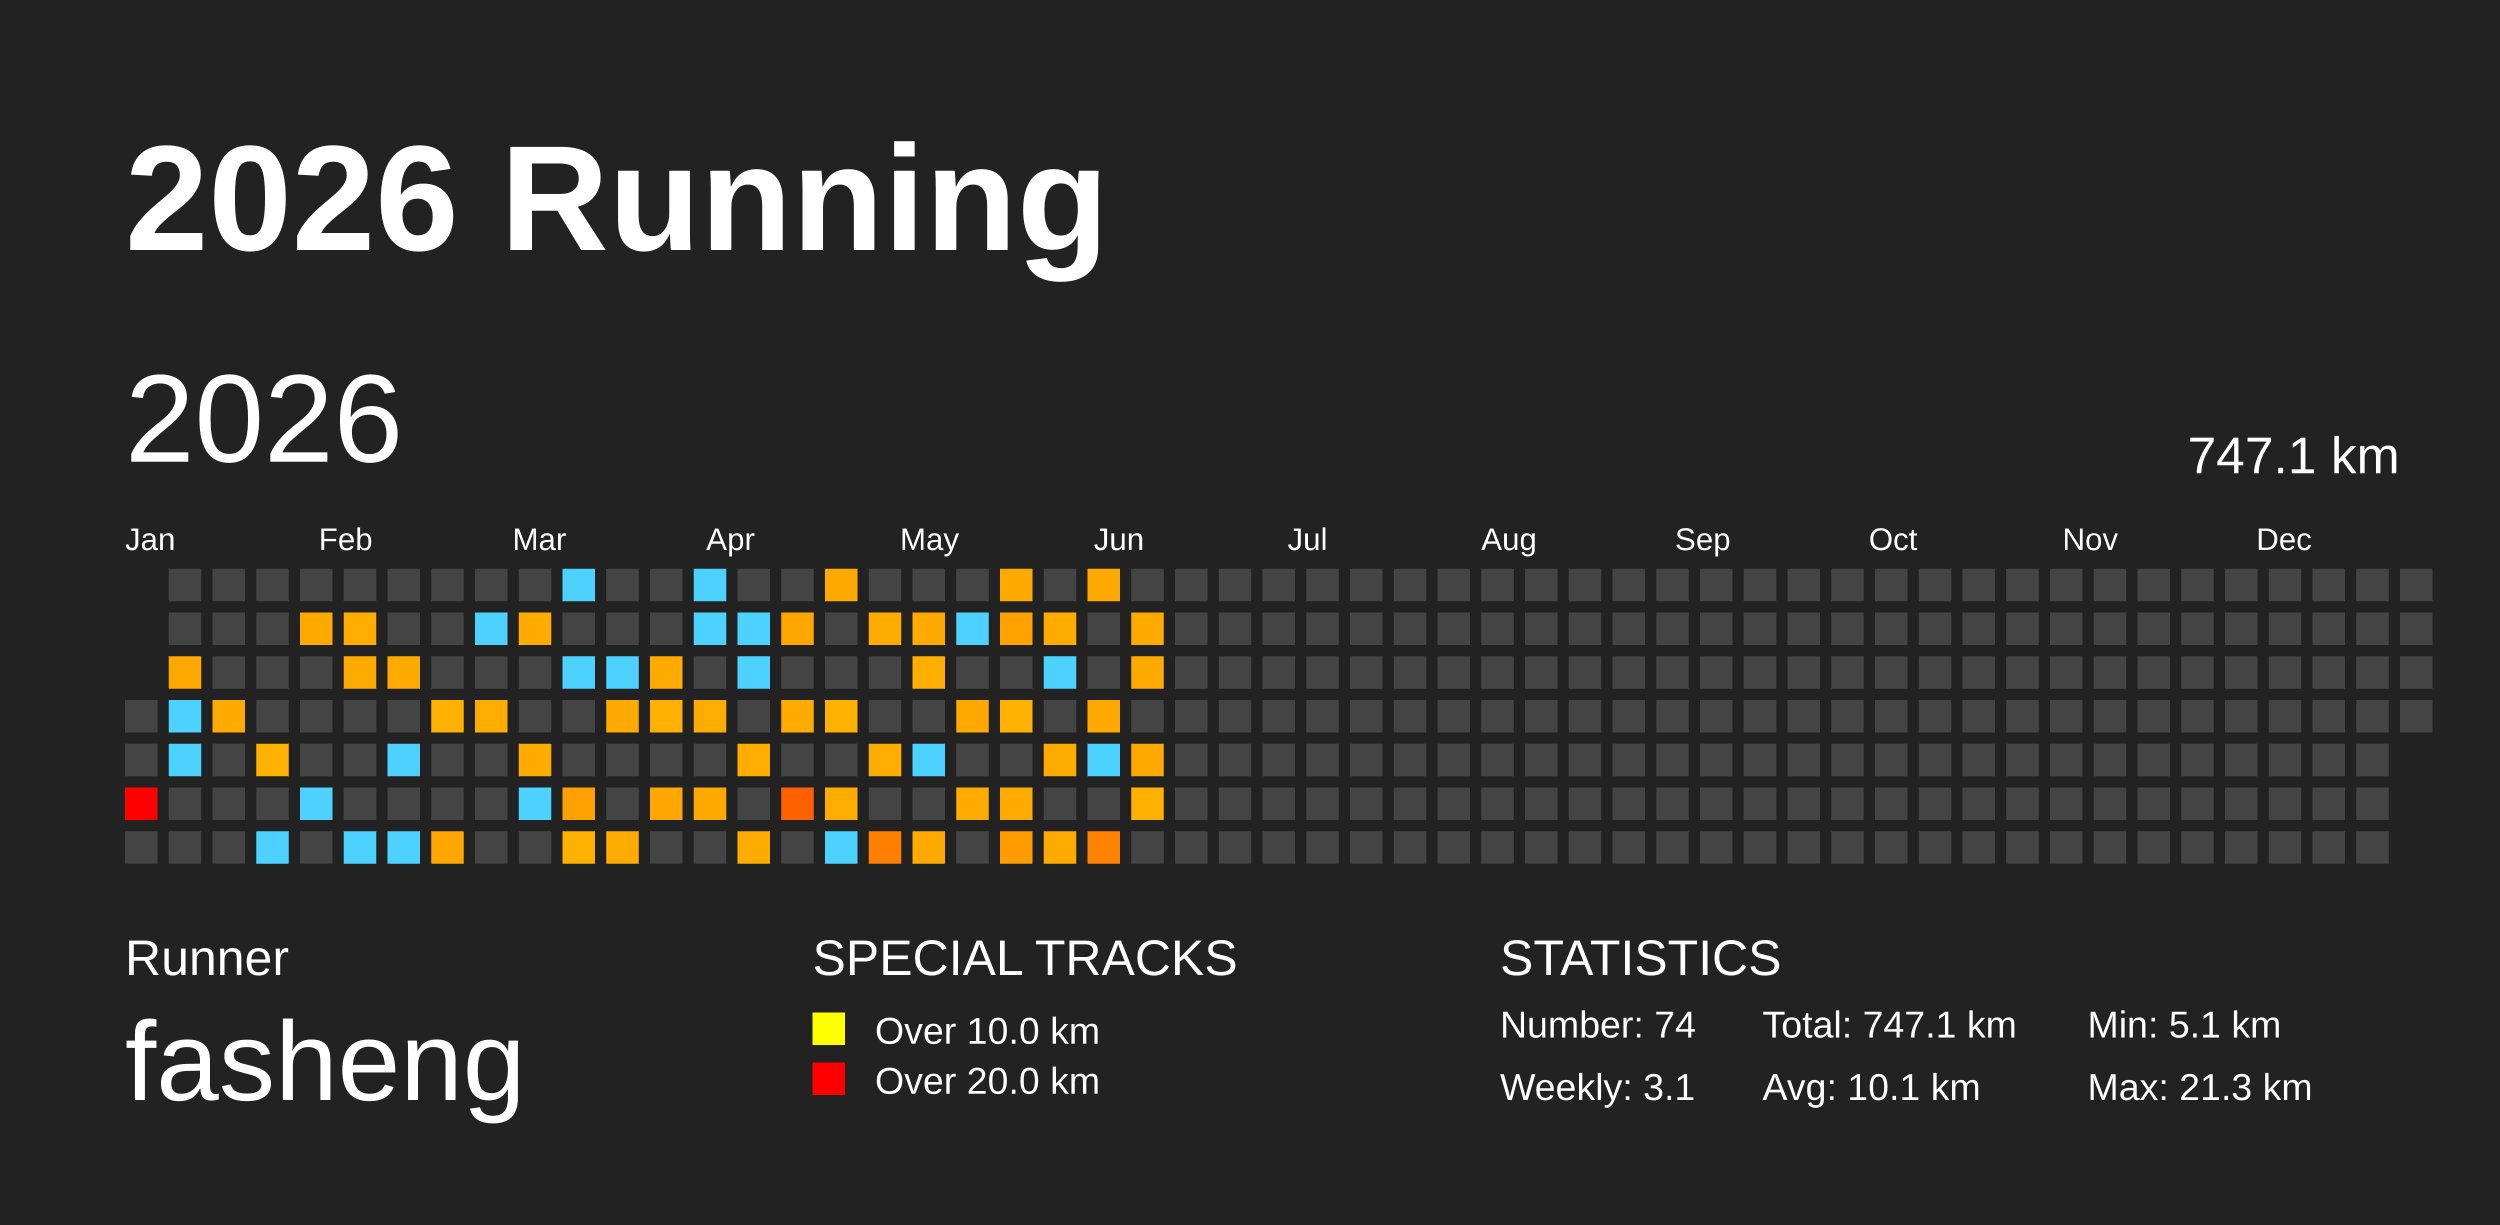
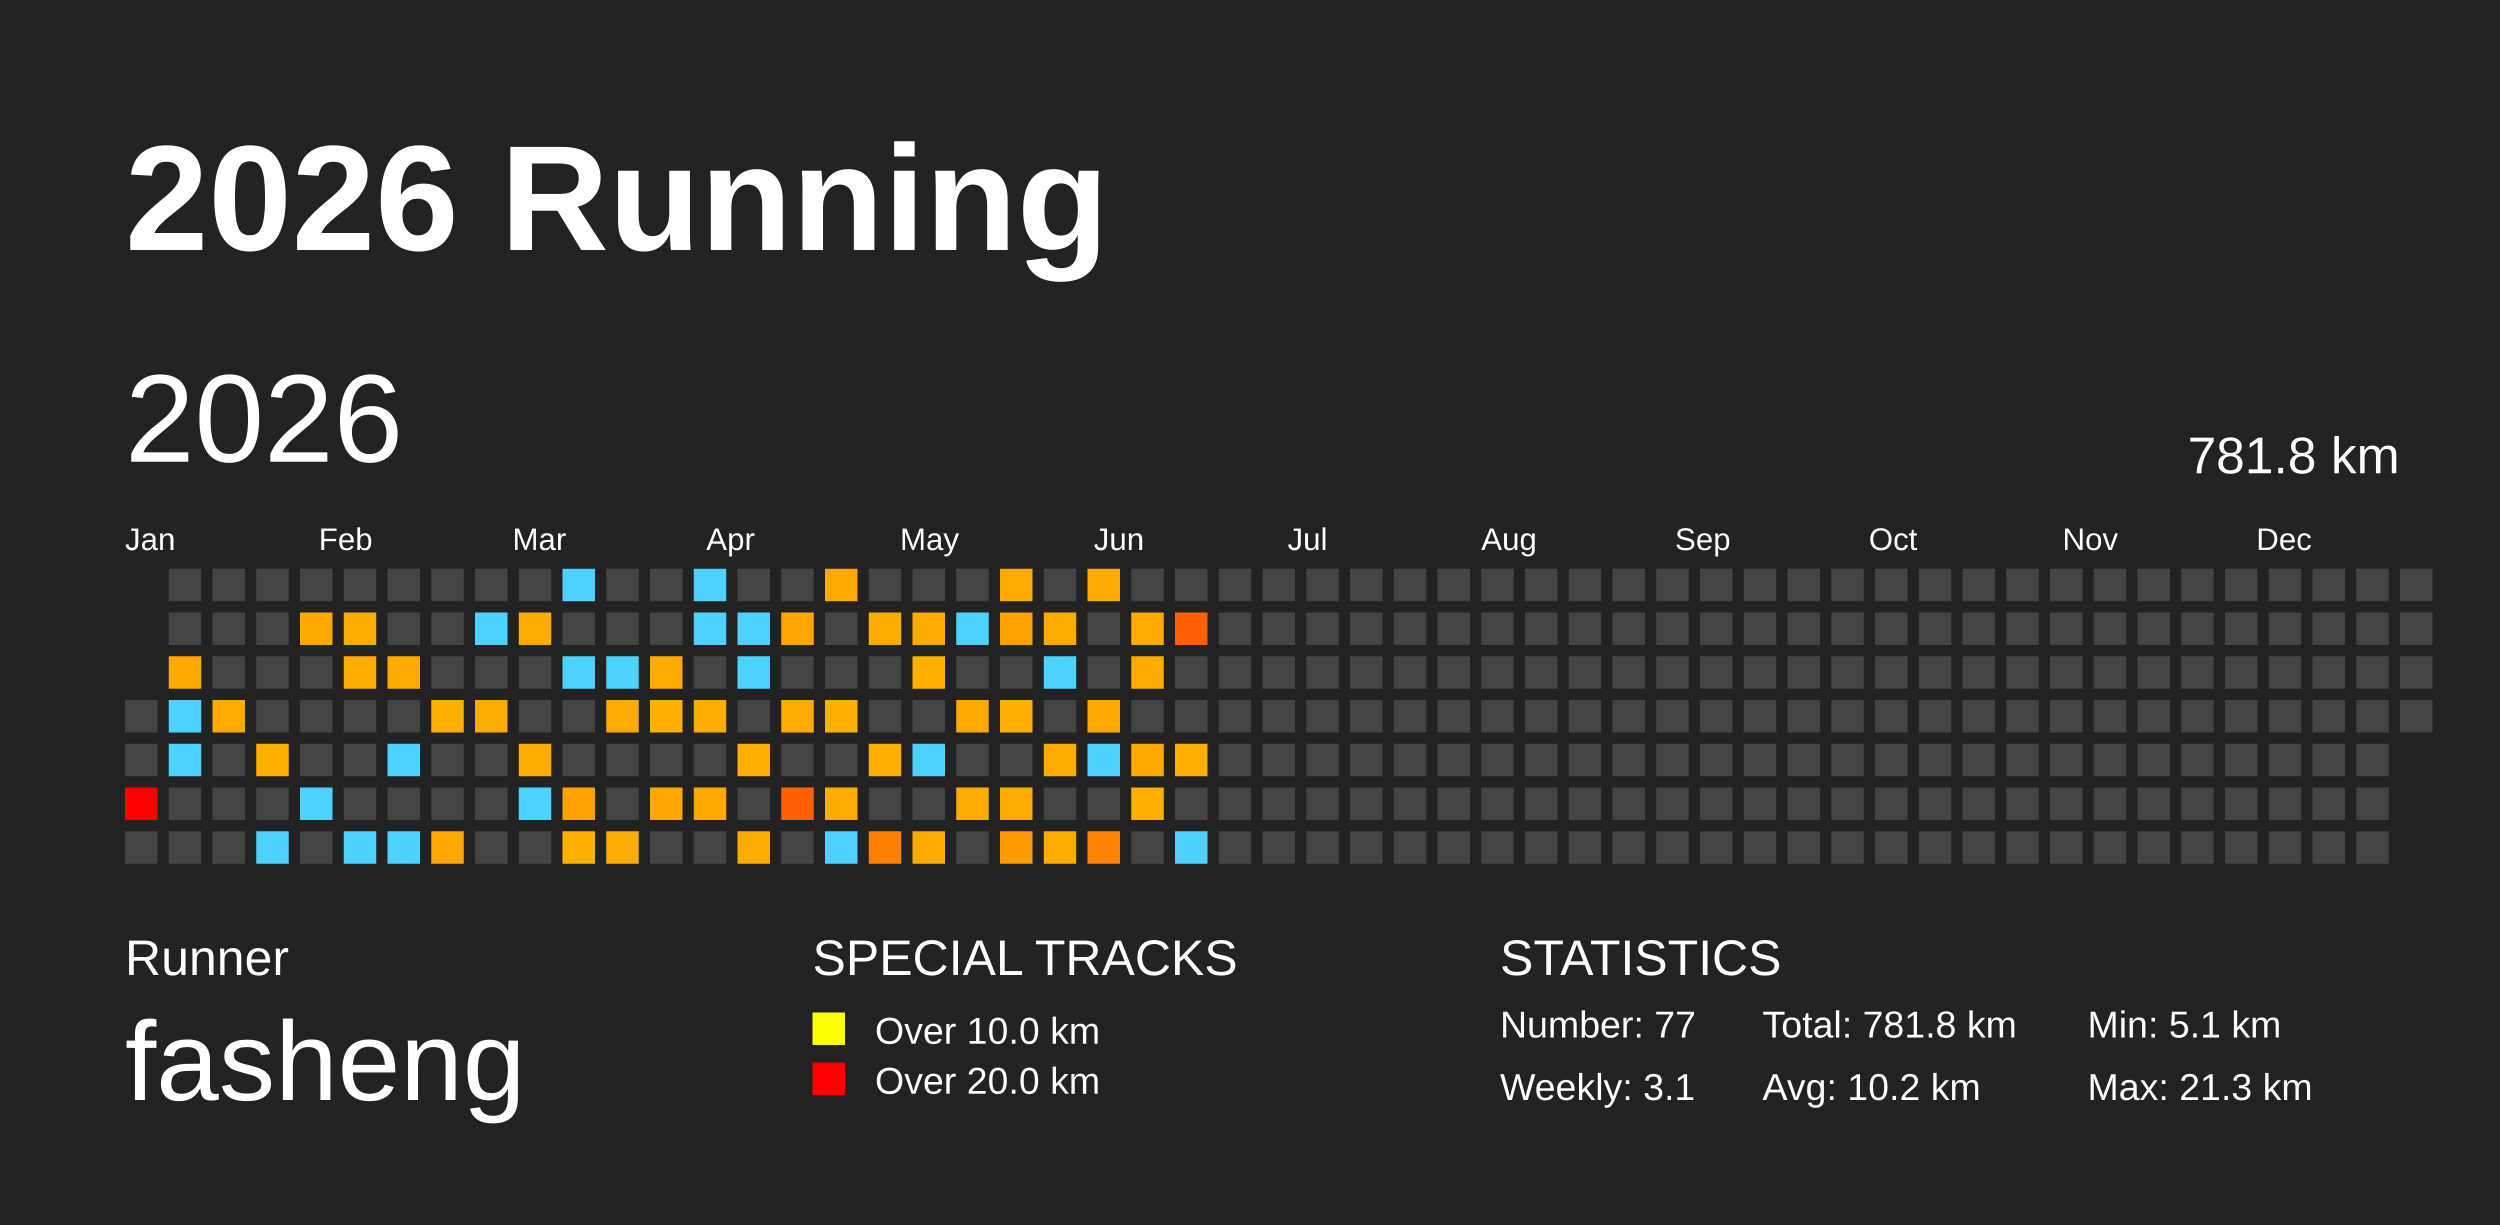
<svg xmlns="http://www.w3.org/2000/svg" baseProfile="full" height="98mm" version="1.1" viewBox="0,0,200,98" width="200mm">
  <defs />
  <rect fill="#222222" height="98" width="200" x="0" y="0" />
  <text fill="#FFFFFF" style="font-size:12px; font-family:Arial; font-weight:bold;" x="10" y="20">2026 Running</text>
  <text fill="#FFFFFF" style="font-size:4px; font-family:Arial" x="10" y="78">Runner</text>
  <text fill="#FFFFFF" style="font-size:9px; font-family:Arial" x="10" y="88">fasheng</text>
  <text fill="#FFFFFF" style="font-size:4px; font-family:Arial" x="65" y="78">SPECIAL TRACKS</text>
  <rect fill="yellow" height="2.6" width="2.6" x="65" y="81" />
  <text fill="#FFFFFF" style="font-size:3px; font-family:Arial" x="70" y="83.5">Over 10.0 km</text>
  <rect fill="red" height="2.6" width="2.6" x="65" y="85" />
  <text fill="#FFFFFF" style="font-size:3px; font-family:Arial" x="70" y="87.5">Over 20.0 km</text>
  <text fill="#FFFFFF" style="font-size:4px; font-family:Arial" x="120" y="78">STATISTICS</text>
-   <text fill="#FFFFFF" style="font-size:3px; font-family:Arial" x="120" y="83">Number: 74</text>
+   <text fill="#FFFFFF" style="font-size:3px; font-family:Arial" x="120" y="83">Number: 77</text>
  <text fill="#FFFFFF" style="font-size:3px; font-family:Arial" x="120" y="88">Weekly: 3.1</text>
-   <text fill="#FFFFFF" style="font-size:3px; font-family:Arial" x="141" y="83">Total: 747.1 km</text>
-   <text fill="#FFFFFF" style="font-size:3px; font-family:Arial" x="141" y="88">Avg: 10.1 km</text>
+   <text fill="#FFFFFF" style="font-size:3px; font-family:Arial" x="141" y="83">Total: 781.8 km</text>
+   <text fill="#FFFFFF" style="font-size:3px; font-family:Arial" x="141" y="88">Avg: 10.2 km</text>
  <text fill="#FFFFFF" style="font-size:3px; font-family:Arial" x="167" y="83">Min: 5.1 km</text>
  <text fill="#FFFFFF" style="font-size:3px; font-family:Arial" x="167" y="88">Max: 21.3 km</text>
  <text dominant-baseline="hanging" fill="#FFFFFF" style="font-size:10.0px; font-family:Arial;" x="10" y="30">2026</text>
-   <text dominant-baseline="hanging" fill="#FFFFFF" style="font-size:4.125px; font-family:Arial;" x="175" y="35">747.1 km</text>
+   <text dominant-baseline="hanging" fill="#FFFFFF" style="font-size:4.125px; font-family:Arial;" x="175" y="35">781.8 km</text>
  <text fill="#FFFFFF" style="font-size:2.5px; font-family:Arial" x="10.0" y="44">Jan</text>
  <text fill="#FFFFFF" style="font-size:2.5px; font-family:Arial" x="25.5" y="44">Feb</text>
  <text fill="#FFFFFF" style="font-size:2.5px; font-family:Arial" x="41.0" y="44">Mar</text>
  <text fill="#FFFFFF" style="font-size:2.5px; font-family:Arial" x="56.5" y="44">Apr</text>
  <text fill="#FFFFFF" style="font-size:2.5px; font-family:Arial" x="72.0" y="44">May</text>
  <text fill="#FFFFFF" style="font-size:2.5px; font-family:Arial" x="87.5" y="44">Jun</text>
  <text fill="#FFFFFF" style="font-size:2.5px; font-family:Arial" x="103.0" y="44">Jul</text>
  <text fill="#FFFFFF" style="font-size:2.5px; font-family:Arial" x="118.5" y="44">Aug</text>
  <text fill="#FFFFFF" style="font-size:2.5px; font-family:Arial" x="134.0" y="44">Sep</text>
  <text fill="#FFFFFF" style="font-size:2.5px; font-family:Arial" x="149.5" y="44">Oct</text>
  <text fill="#FFFFFF" style="font-size:2.5px; font-family:Arial" x="165.0" y="44">Nov</text>
  <text fill="#FFFFFF" style="font-size:2.5px; font-family:Arial" x="180.5" y="44">Dec</text>
  <rect fill="#444444" height="2.6" width="2.6" x="10.0" y="56.0" />
  <rect fill="#444444" height="2.6" width="2.6" x="10.0" y="59.5" />
  <rect fill="red" height="2.6" width="2.6" x="10.0" y="63.0" />
  <rect fill="#444444" height="2.6" width="2.6" x="10.0" y="66.5" />
  <rect fill="#444444" height="2.6" width="2.6" x="13.5" y="45.5" />
  <rect fill="#444444" height="2.6" width="2.6" x="13.5" y="49.0" />
  <rect fill="#ffa800" height="2.6" width="2.6" x="13.5" y="52.5" />
  <rect fill="#4dd2ff" height="2.6" width="2.6" x="13.5" y="56.0" />
  <rect fill="#4dd2ff" height="2.6" width="2.6" x="13.5" y="59.5" />
  <rect fill="#444444" height="2.6" width="2.6" x="13.5" y="63.0" />
  <rect fill="#444444" height="2.6" width="2.6" x="13.5" y="66.5" />
  <rect fill="#444444" height="2.6" width="2.6" x="17.0" y="45.5" />
  <rect fill="#444444" height="2.6" width="2.6" x="17.0" y="49.0" />
  <rect fill="#444444" height="2.6" width="2.6" x="17.0" y="52.5" />
  <rect fill="#ffaa00" height="2.6" width="2.6" x="17.0" y="56.0" />
  <rect fill="#444444" height="2.6" width="2.6" x="17.0" y="59.5" />
  <rect fill="#444444" height="2.6" width="2.6" x="17.0" y="63.0" />
  <rect fill="#444444" height="2.6" width="2.6" x="17.0" y="66.5" />
  <rect fill="#444444" height="2.6" width="2.6" x="20.5" y="45.5" />
  <rect fill="#444444" height="2.6" width="2.6" x="20.5" y="49.0" />
  <rect fill="#444444" height="2.6" width="2.6" x="20.5" y="52.5" />
  <rect fill="#444444" height="2.6" width="2.6" x="20.5" y="56.0" />
  <rect fill="#ffb000" height="2.6" width="2.6" x="20.5" y="59.5" />
  <rect fill="#444444" height="2.6" width="2.6" x="20.5" y="63.0" />
  <rect fill="#4dd2ff" height="2.6" width="2.6" x="20.5" y="66.5" />
  <rect fill="#444444" height="2.6" width="2.6" x="24.0" y="45.5" />
  <rect fill="#ffa900" height="2.6" width="2.6" x="24.0" y="49.0" />
  <rect fill="#444444" height="2.6" width="2.6" x="24.0" y="52.5" />
  <rect fill="#444444" height="2.6" width="2.6" x="24.0" y="56.0" />
  <rect fill="#444444" height="2.6" width="2.6" x="24.0" y="59.5" />
  <rect fill="#4dd2ff" height="2.6" width="2.6" x="24.0" y="63.0" />
  <rect fill="#444444" height="2.6" width="2.6" x="24.0" y="66.5" />
  <rect fill="#444444" height="2.6" width="2.6" x="27.5" y="45.5" />
  <rect fill="#ffac00" height="2.6" width="2.6" x="27.5" y="49.0" />
  <rect fill="#ffab00" height="2.6" width="2.6" x="27.5" y="52.5" />
  <rect fill="#444444" height="2.6" width="2.6" x="27.5" y="56.0" />
  <rect fill="#444444" height="2.6" width="2.6" x="27.5" y="59.5" />
  <rect fill="#444444" height="2.6" width="2.6" x="27.5" y="63.0" />
  <rect fill="#4dd2ff" height="2.6" width="2.6" x="27.5" y="66.5" />
  <rect fill="#444444" height="2.6" width="2.6" x="31.0" y="45.5" />
  <rect fill="#444444" height="2.6" width="2.6" x="31.0" y="49.0" />
  <rect fill="#ffaa00" height="2.6" width="2.6" x="31.0" y="52.5" />
  <rect fill="#444444" height="2.6" width="2.6" x="31.0" y="56.0" />
  <rect fill="#4dd2ff" height="2.6" width="2.6" x="31.0" y="59.5" />
  <rect fill="#444444" height="2.6" width="2.6" x="31.0" y="63.0" />
  <rect fill="#4dd2ff" height="2.6" width="2.6" x="31.0" y="66.5" />
  <rect fill="#444444" height="2.6" width="2.6" x="34.5" y="45.5" />
  <rect fill="#444444" height="2.6" width="2.6" x="34.5" y="49.0" />
  <rect fill="#444444" height="2.6" width="2.6" x="34.5" y="52.5" />
  <rect fill="#ffb100" height="2.6" width="2.6" x="34.5" y="56.0" />
  <rect fill="#444444" height="2.6" width="2.6" x="34.5" y="59.5" />
  <rect fill="#444444" height="2.6" width="2.6" x="34.5" y="63.0" />
  <rect fill="#ffa600" height="2.6" width="2.6" x="34.5" y="66.5" />
  <rect fill="#444444" height="2.6" width="2.6" x="38.0" y="45.5" />
  <rect fill="#4dd2ff" height="2.6" width="2.6" x="38.0" y="49.0" />
  <rect fill="#444444" height="2.6" width="2.6" x="38.0" y="52.5" />
  <rect fill="#ffac00" height="2.6" width="2.6" x="38.0" y="56.0" />
  <rect fill="#444444" height="2.6" width="2.6" x="38.0" y="59.5" />
  <rect fill="#444444" height="2.6" width="2.6" x="38.0" y="63.0" />
  <rect fill="#444444" height="2.6" width="2.6" x="38.0" y="66.5" />
  <rect fill="#444444" height="2.6" width="2.6" x="41.5" y="45.5" />
  <rect fill="#ffab00" height="2.6" width="2.6" x="41.5" y="49.0" />
  <rect fill="#444444" height="2.6" width="2.6" x="41.5" y="52.5" />
  <rect fill="#444444" height="2.6" width="2.6" x="41.5" y="56.0" />
  <rect fill="#ffab00" height="2.6" width="2.6" x="41.5" y="59.5" />
  <rect fill="#4dd2ff" height="2.6" width="2.6" x="41.5" y="63.0" />
  <rect fill="#444444" height="2.6" width="2.6" x="41.5" y="66.5" />
  <rect fill="#4dd2ff" height="2.6" width="2.6" x="45.0" y="45.5" />
  <rect fill="#444444" height="2.6" width="2.6" x="45.0" y="49.0" />
  <rect fill="#4dd2ff" height="2.6" width="2.6" x="45.0" y="52.5" />
  <rect fill="#444444" height="2.6" width="2.6" x="45.0" y="56.0" />
  <rect fill="#444444" height="2.6" width="2.6" x="45.0" y="59.5" />
  <rect fill="#ffa100" height="2.6" width="2.6" x="45.0" y="63.0" />
  <rect fill="#ffb000" height="2.6" width="2.6" x="45.0" y="66.5" />
  <rect fill="#444444" height="2.6" width="2.6" x="48.5" y="45.5" />
  <rect fill="#444444" height="2.6" width="2.6" x="48.5" y="49.0" />
  <rect fill="#4dd2ff" height="2.6" width="2.6" x="48.5" y="52.5" />
  <rect fill="#ffaa00" height="2.6" width="2.6" x="48.5" y="56.0" />
  <rect fill="#444444" height="2.6" width="2.6" x="48.5" y="59.5" />
  <rect fill="#444444" height="2.6" width="2.6" x="48.5" y="63.0" />
  <rect fill="#ffab00" height="2.6" width="2.6" x="48.5" y="66.5" />
  <rect fill="#444444" height="2.6" width="2.6" x="52.0" y="45.5" />
  <rect fill="#444444" height="2.6" width="2.6" x="52.0" y="49.0" />
  <rect fill="#ffab00" height="2.6" width="2.6" x="52.0" y="52.5" />
  <rect fill="#ffb000" height="2.6" width="2.6" x="52.0" y="56.0" />
  <rect fill="#444444" height="2.6" width="2.6" x="52.0" y="59.5" />
  <rect fill="#ffa700" height="2.6" width="2.6" x="52.0" y="63.0" />
  <rect fill="#444444" height="2.6" width="2.6" x="52.0" y="66.5" />
  <rect fill="#4dd2ff" height="2.6" width="2.6" x="55.5" y="45.5" />
  <rect fill="#4dd2ff" height="2.6" width="2.6" x="55.5" y="49.0" />
  <rect fill="#444444" height="2.6" width="2.6" x="55.5" y="52.5" />
  <rect fill="#ffac00" height="2.6" width="2.6" x="55.5" y="56.0" />
  <rect fill="#444444" height="2.6" width="2.6" x="55.5" y="59.5" />
  <rect fill="#ffa900" height="2.6" width="2.6" x="55.5" y="63.0" />
  <rect fill="#444444" height="2.6" width="2.6" x="55.5" y="66.5" />
  <rect fill="#444444" height="2.6" width="2.6" x="59.0" y="45.5" />
  <rect fill="#4dd2ff" height="2.6" width="2.6" x="59.0" y="49.0" />
  <rect fill="#4dd2ff" height="2.6" width="2.6" x="59.0" y="52.5" />
  <rect fill="#444444" height="2.6" width="2.6" x="59.0" y="56.0" />
  <rect fill="#ffad00" height="2.6" width="2.6" x="59.0" y="59.5" />
  <rect fill="#444444" height="2.6" width="2.6" x="59.0" y="63.0" />
  <rect fill="#ffab00" height="2.6" width="2.6" x="59.0" y="66.5" />
  <rect fill="#444444" height="2.6" width="2.6" x="62.5" y="45.5" />
  <rect fill="#ffa700" height="2.6" width="2.6" x="62.5" y="49.0" />
  <rect fill="#444444" height="2.6" width="2.6" x="62.5" y="52.5" />
  <rect fill="#ffab00" height="2.6" width="2.6" x="62.5" y="56.0" />
  <rect fill="#444444" height="2.6" width="2.6" x="62.5" y="59.5" />
  <rect fill="#ff6000" height="2.6" width="2.6" x="62.5" y="63.0" />
  <rect fill="#444444" height="2.6" width="2.6" x="62.5" y="66.5" />
  <rect fill="#ffaa00" height="2.6" width="2.6" x="66.0" y="45.5" />
  <rect fill="#444444" height="2.6" width="2.6" x="66.0" y="49.0" />
  <rect fill="#444444" height="2.6" width="2.6" x="66.0" y="52.5" />
  <rect fill="#ffb100" height="2.6" width="2.6" x="66.0" y="56.0" />
  <rect fill="#444444" height="2.6" width="2.6" x="66.0" y="59.5" />
  <rect fill="#ffac00" height="2.6" width="2.6" x="66.0" y="63.0" />
  <rect fill="#4dd2ff" height="2.6" width="2.6" x="66.0" y="66.5" />
  <rect fill="#444444" height="2.6" width="2.6" x="69.5" y="45.5" />
  <rect fill="#ffab00" height="2.6" width="2.6" x="69.5" y="49.0" />
  <rect fill="#444444" height="2.6" width="2.6" x="69.5" y="52.5" />
  <rect fill="#444444" height="2.6" width="2.6" x="69.5" y="56.0" />
  <rect fill="#ffae00" height="2.6" width="2.6" x="69.5" y="59.5" />
  <rect fill="#444444" height="2.6" width="2.6" x="69.5" y="63.0" />
  <rect fill="#ff7f00" height="2.6" width="2.6" x="69.5" y="66.5" />
  <rect fill="#444444" height="2.6" width="2.6" x="73.0" y="45.5" />
  <rect fill="#ffaa00" height="2.6" width="2.6" x="73.0" y="49.0" />
  <rect fill="#ffaf00" height="2.6" width="2.6" x="73.0" y="52.5" />
  <rect fill="#444444" height="2.6" width="2.6" x="73.0" y="56.0" />
  <rect fill="#4dd2ff" height="2.6" width="2.6" x="73.0" y="59.5" />
  <rect fill="#444444" height="2.6" width="2.6" x="73.0" y="63.0" />
  <rect fill="#ffaa00" height="2.6" width="2.6" x="73.0" y="66.5" />
  <rect fill="#444444" height="2.6" width="2.6" x="76.5" y="45.5" />
  <rect fill="#4dd2ff" height="2.6" width="2.6" x="76.5" y="49.0" />
  <rect fill="#444444" height="2.6" width="2.6" x="76.5" y="52.5" />
  <rect fill="#ffa800" height="2.6" width="2.6" x="76.5" y="56.0" />
  <rect fill="#444444" height="2.6" width="2.6" x="76.5" y="59.5" />
  <rect fill="#ffab00" height="2.6" width="2.6" x="76.5" y="63.0" />
  <rect fill="#444444" height="2.6" width="2.6" x="76.5" y="66.5" />
  <rect fill="#ffaa00" height="2.6" width="2.6" x="80.0" y="45.5" />
  <rect fill="#ffa200" height="2.6" width="2.6" x="80.0" y="49.0" />
  <rect fill="#444444" height="2.6" width="2.6" x="80.0" y="52.5" />
  <rect fill="#ffb100" height="2.6" width="2.6" x="80.0" y="56.0" />
  <rect fill="#444444" height="2.6" width="2.6" x="80.0" y="59.5" />
  <rect fill="#ffab00" height="2.6" width="2.6" x="80.0" y="63.0" />
  <rect fill="#ff9c00" height="2.6" width="2.6" x="80.0" y="66.5" />
  <rect fill="#444444" height="2.6" width="2.6" x="83.5" y="45.5" />
  <rect fill="#ffab00" height="2.6" width="2.6" x="83.5" y="49.0" />
  <rect fill="#4dd2ff" height="2.6" width="2.6" x="83.5" y="52.5" />
  <rect fill="#444444" height="2.6" width="2.6" x="83.5" y="56.0" />
  <rect fill="#ffab00" height="2.6" width="2.6" x="83.5" y="59.5" />
  <rect fill="#444444" height="2.6" width="2.6" x="83.5" y="63.0" />
  <rect fill="#ffab00" height="2.6" width="2.6" x="83.5" y="66.5" />
  <rect fill="#ffaa00" height="2.6" width="2.6" x="87.0" y="45.5" />
  <rect fill="#444444" height="2.6" width="2.6" x="87.0" y="49.0" />
  <rect fill="#444444" height="2.6" width="2.6" x="87.0" y="52.5" />
  <rect fill="#ffa900" height="2.6" width="2.6" x="87.0" y="56.0" />
  <rect fill="#4dd2ff" height="2.6" width="2.6" x="87.0" y="59.5" />
  <rect fill="#444444" height="2.6" width="2.6" x="87.0" y="63.0" />
  <rect fill="#ff8300" height="2.6" width="2.6" x="87.0" y="66.5" />
  <rect fill="#444444" height="2.6" width="2.6" x="90.5" y="45.5" />
  <rect fill="#ffaa00" height="2.6" width="2.6" x="90.5" y="49.0" />
  <rect fill="#ffaa00" height="2.6" width="2.6" x="90.5" y="52.5" />
  <rect fill="#444444" height="2.6" width="2.6" x="90.5" y="56.0" />
  <rect fill="#ffa900" height="2.6" width="2.6" x="90.5" y="59.5" />
  <rect fill="#ffb000" height="2.6" width="2.6" x="90.5" y="63.0" />
  <rect fill="#444444" height="2.6" width="2.6" x="90.5" y="66.5" />
  <rect fill="#444444" height="2.6" width="2.6" x="94.0" y="45.5" />
-   <rect fill="#444444" height="2.6" width="2.6" x="94.0" y="49.0" />
+   <rect fill="#ff6100" height="2.6" width="2.6" x="94.0" y="49.0" />
  <rect fill="#444444" height="2.6" width="2.6" x="94.0" y="52.5" />
  <rect fill="#444444" height="2.6" width="2.6" x="94.0" y="56.0" />
-   <rect fill="#444444" height="2.6" width="2.6" x="94.0" y="59.5" />
+   <rect fill="#ffb100" height="2.6" width="2.6" x="94.0" y="59.5" />
  <rect fill="#444444" height="2.6" width="2.6" x="94.0" y="63.0" />
-   <rect fill="#444444" height="2.6" width="2.6" x="94.0" y="66.5" />
+   <rect fill="#4dd2ff" height="2.6" width="2.6" x="94.0" y="66.5" />
  <rect fill="#444444" height="2.6" width="2.6" x="97.5" y="45.5" />
  <rect fill="#444444" height="2.6" width="2.6" x="97.5" y="49.0" />
  <rect fill="#444444" height="2.6" width="2.6" x="97.5" y="52.5" />
  <rect fill="#444444" height="2.6" width="2.6" x="97.5" y="56.0" />
  <rect fill="#444444" height="2.6" width="2.6" x="97.5" y="59.5" />
  <rect fill="#444444" height="2.6" width="2.6" x="97.5" y="63.0" />
  <rect fill="#444444" height="2.6" width="2.6" x="97.5" y="66.5" />
  <rect fill="#444444" height="2.6" width="2.6" x="101.0" y="45.5" />
  <rect fill="#444444" height="2.6" width="2.6" x="101.0" y="49.0" />
  <rect fill="#444444" height="2.6" width="2.6" x="101.0" y="52.5" />
  <rect fill="#444444" height="2.6" width="2.6" x="101.0" y="56.0" />
  <rect fill="#444444" height="2.6" width="2.6" x="101.0" y="59.5" />
  <rect fill="#444444" height="2.6" width="2.6" x="101.0" y="63.0" />
  <rect fill="#444444" height="2.6" width="2.6" x="101.0" y="66.5" />
  <rect fill="#444444" height="2.6" width="2.6" x="104.5" y="45.5" />
  <rect fill="#444444" height="2.6" width="2.6" x="104.5" y="49.0" />
  <rect fill="#444444" height="2.6" width="2.6" x="104.5" y="52.5" />
  <rect fill="#444444" height="2.6" width="2.6" x="104.5" y="56.0" />
  <rect fill="#444444" height="2.6" width="2.6" x="104.5" y="59.5" />
  <rect fill="#444444" height="2.6" width="2.6" x="104.5" y="63.0" />
  <rect fill="#444444" height="2.6" width="2.6" x="104.5" y="66.5" />
  <rect fill="#444444" height="2.6" width="2.6" x="108.0" y="45.5" />
  <rect fill="#444444" height="2.6" width="2.6" x="108.0" y="49.0" />
  <rect fill="#444444" height="2.6" width="2.6" x="108.0" y="52.5" />
  <rect fill="#444444" height="2.6" width="2.6" x="108.0" y="56.0" />
  <rect fill="#444444" height="2.6" width="2.6" x="108.0" y="59.5" />
  <rect fill="#444444" height="2.6" width="2.6" x="108.0" y="63.0" />
  <rect fill="#444444" height="2.6" width="2.6" x="108.0" y="66.5" />
  <rect fill="#444444" height="2.6" width="2.6" x="111.5" y="45.5" />
  <rect fill="#444444" height="2.6" width="2.6" x="111.5" y="49.0" />
  <rect fill="#444444" height="2.6" width="2.6" x="111.5" y="52.5" />
  <rect fill="#444444" height="2.6" width="2.6" x="111.5" y="56.0" />
  <rect fill="#444444" height="2.6" width="2.6" x="111.5" y="59.5" />
  <rect fill="#444444" height="2.6" width="2.6" x="111.5" y="63.0" />
  <rect fill="#444444" height="2.6" width="2.6" x="111.5" y="66.5" />
  <rect fill="#444444" height="2.6" width="2.6" x="115.0" y="45.5" />
  <rect fill="#444444" height="2.6" width="2.6" x="115.0" y="49.0" />
  <rect fill="#444444" height="2.6" width="2.6" x="115.0" y="52.5" />
  <rect fill="#444444" height="2.6" width="2.6" x="115.0" y="56.0" />
  <rect fill="#444444" height="2.6" width="2.6" x="115.0" y="59.5" />
  <rect fill="#444444" height="2.6" width="2.6" x="115.0" y="63.0" />
  <rect fill="#444444" height="2.6" width="2.6" x="115.0" y="66.5" />
  <rect fill="#444444" height="2.6" width="2.6" x="118.5" y="45.5" />
  <rect fill="#444444" height="2.6" width="2.6" x="118.5" y="49.0" />
  <rect fill="#444444" height="2.6" width="2.6" x="118.5" y="52.5" />
  <rect fill="#444444" height="2.6" width="2.6" x="118.5" y="56.0" />
  <rect fill="#444444" height="2.6" width="2.6" x="118.5" y="59.5" />
  <rect fill="#444444" height="2.6" width="2.6" x="118.5" y="63.0" />
  <rect fill="#444444" height="2.6" width="2.6" x="118.5" y="66.5" />
  <rect fill="#444444" height="2.6" width="2.6" x="122.0" y="45.5" />
  <rect fill="#444444" height="2.6" width="2.6" x="122.0" y="49.0" />
  <rect fill="#444444" height="2.6" width="2.6" x="122.0" y="52.5" />
  <rect fill="#444444" height="2.6" width="2.6" x="122.0" y="56.0" />
  <rect fill="#444444" height="2.6" width="2.6" x="122.0" y="59.5" />
  <rect fill="#444444" height="2.6" width="2.6" x="122.0" y="63.0" />
  <rect fill="#444444" height="2.6" width="2.6" x="122.0" y="66.5" />
  <rect fill="#444444" height="2.6" width="2.6" x="125.5" y="45.5" />
  <rect fill="#444444" height="2.6" width="2.6" x="125.5" y="49.0" />
  <rect fill="#444444" height="2.6" width="2.6" x="125.5" y="52.5" />
  <rect fill="#444444" height="2.6" width="2.6" x="125.5" y="56.0" />
  <rect fill="#444444" height="2.6" width="2.6" x="125.5" y="59.5" />
  <rect fill="#444444" height="2.6" width="2.6" x="125.5" y="63.0" />
  <rect fill="#444444" height="2.6" width="2.6" x="125.5" y="66.5" />
  <rect fill="#444444" height="2.6" width="2.6" x="129.0" y="45.5" />
  <rect fill="#444444" height="2.6" width="2.6" x="129.0" y="49.0" />
  <rect fill="#444444" height="2.6" width="2.6" x="129.0" y="52.5" />
  <rect fill="#444444" height="2.6" width="2.6" x="129.0" y="56.0" />
  <rect fill="#444444" height="2.6" width="2.6" x="129.0" y="59.5" />
  <rect fill="#444444" height="2.6" width="2.6" x="129.0" y="63.0" />
  <rect fill="#444444" height="2.6" width="2.6" x="129.0" y="66.5" />
  <rect fill="#444444" height="2.6" width="2.6" x="132.5" y="45.5" />
  <rect fill="#444444" height="2.6" width="2.6" x="132.5" y="49.0" />
  <rect fill="#444444" height="2.6" width="2.6" x="132.5" y="52.5" />
  <rect fill="#444444" height="2.6" width="2.6" x="132.5" y="56.0" />
  <rect fill="#444444" height="2.6" width="2.6" x="132.5" y="59.5" />
  <rect fill="#444444" height="2.6" width="2.6" x="132.5" y="63.0" />
  <rect fill="#444444" height="2.6" width="2.6" x="132.5" y="66.5" />
  <rect fill="#444444" height="2.6" width="2.6" x="136.0" y="45.5" />
  <rect fill="#444444" height="2.6" width="2.6" x="136.0" y="49.0" />
  <rect fill="#444444" height="2.6" width="2.6" x="136.0" y="52.5" />
  <rect fill="#444444" height="2.6" width="2.6" x="136.0" y="56.0" />
  <rect fill="#444444" height="2.6" width="2.6" x="136.0" y="59.5" />
  <rect fill="#444444" height="2.6" width="2.6" x="136.0" y="63.0" />
  <rect fill="#444444" height="2.6" width="2.6" x="136.0" y="66.5" />
  <rect fill="#444444" height="2.6" width="2.6" x="139.5" y="45.5" />
  <rect fill="#444444" height="2.6" width="2.6" x="139.5" y="49.0" />
  <rect fill="#444444" height="2.6" width="2.6" x="139.5" y="52.5" />
  <rect fill="#444444" height="2.6" width="2.6" x="139.5" y="56.0" />
  <rect fill="#444444" height="2.6" width="2.6" x="139.5" y="59.5" />
  <rect fill="#444444" height="2.6" width="2.6" x="139.5" y="63.0" />
  <rect fill="#444444" height="2.6" width="2.6" x="139.5" y="66.5" />
  <rect fill="#444444" height="2.6" width="2.6" x="143.0" y="45.5" />
  <rect fill="#444444" height="2.6" width="2.6" x="143.0" y="49.0" />
  <rect fill="#444444" height="2.6" width="2.6" x="143.0" y="52.5" />
  <rect fill="#444444" height="2.6" width="2.6" x="143.0" y="56.0" />
  <rect fill="#444444" height="2.6" width="2.6" x="143.0" y="59.5" />
  <rect fill="#444444" height="2.6" width="2.6" x="143.0" y="63.0" />
  <rect fill="#444444" height="2.6" width="2.6" x="143.0" y="66.5" />
  <rect fill="#444444" height="2.6" width="2.6" x="146.5" y="45.5" />
  <rect fill="#444444" height="2.6" width="2.6" x="146.5" y="49.0" />
  <rect fill="#444444" height="2.6" width="2.6" x="146.5" y="52.5" />
  <rect fill="#444444" height="2.6" width="2.6" x="146.5" y="56.0" />
  <rect fill="#444444" height="2.6" width="2.6" x="146.5" y="59.5" />
  <rect fill="#444444" height="2.6" width="2.6" x="146.5" y="63.0" />
  <rect fill="#444444" height="2.6" width="2.6" x="146.5" y="66.5" />
  <rect fill="#444444" height="2.6" width="2.6" x="150.0" y="45.5" />
  <rect fill="#444444" height="2.6" width="2.6" x="150.0" y="49.0" />
  <rect fill="#444444" height="2.6" width="2.6" x="150.0" y="52.5" />
  <rect fill="#444444" height="2.6" width="2.6" x="150.0" y="56.0" />
  <rect fill="#444444" height="2.6" width="2.6" x="150.0" y="59.5" />
  <rect fill="#444444" height="2.6" width="2.6" x="150.0" y="63.0" />
  <rect fill="#444444" height="2.6" width="2.6" x="150.0" y="66.5" />
  <rect fill="#444444" height="2.6" width="2.6" x="153.5" y="45.5" />
  <rect fill="#444444" height="2.6" width="2.6" x="153.5" y="49.0" />
  <rect fill="#444444" height="2.6" width="2.6" x="153.5" y="52.5" />
  <rect fill="#444444" height="2.6" width="2.6" x="153.5" y="56.0" />
  <rect fill="#444444" height="2.6" width="2.6" x="153.5" y="59.5" />
  <rect fill="#444444" height="2.6" width="2.6" x="153.5" y="63.0" />
  <rect fill="#444444" height="2.6" width="2.6" x="153.5" y="66.5" />
  <rect fill="#444444" height="2.6" width="2.6" x="157.0" y="45.5" />
  <rect fill="#444444" height="2.6" width="2.6" x="157.0" y="49.0" />
  <rect fill="#444444" height="2.6" width="2.6" x="157.0" y="52.5" />
  <rect fill="#444444" height="2.6" width="2.6" x="157.0" y="56.0" />
  <rect fill="#444444" height="2.6" width="2.6" x="157.0" y="59.5" />
  <rect fill="#444444" height="2.6" width="2.6" x="157.0" y="63.0" />
  <rect fill="#444444" height="2.6" width="2.6" x="157.0" y="66.5" />
  <rect fill="#444444" height="2.6" width="2.6" x="160.5" y="45.5" />
  <rect fill="#444444" height="2.6" width="2.6" x="160.5" y="49.0" />
  <rect fill="#444444" height="2.6" width="2.6" x="160.5" y="52.5" />
  <rect fill="#444444" height="2.6" width="2.6" x="160.5" y="56.0" />
  <rect fill="#444444" height="2.6" width="2.6" x="160.5" y="59.5" />
  <rect fill="#444444" height="2.6" width="2.6" x="160.5" y="63.0" />
  <rect fill="#444444" height="2.6" width="2.6" x="160.5" y="66.5" />
  <rect fill="#444444" height="2.6" width="2.6" x="164.0" y="45.5" />
  <rect fill="#444444" height="2.6" width="2.6" x="164.0" y="49.0" />
  <rect fill="#444444" height="2.6" width="2.6" x="164.0" y="52.5" />
  <rect fill="#444444" height="2.6" width="2.6" x="164.0" y="56.0" />
  <rect fill="#444444" height="2.6" width="2.6" x="164.0" y="59.5" />
  <rect fill="#444444" height="2.6" width="2.6" x="164.0" y="63.0" />
  <rect fill="#444444" height="2.6" width="2.6" x="164.0" y="66.5" />
  <rect fill="#444444" height="2.6" width="2.6" x="167.5" y="45.5" />
  <rect fill="#444444" height="2.6" width="2.6" x="167.5" y="49.0" />
  <rect fill="#444444" height="2.6" width="2.6" x="167.5" y="52.5" />
  <rect fill="#444444" height="2.6" width="2.6" x="167.5" y="56.0" />
  <rect fill="#444444" height="2.6" width="2.6" x="167.5" y="59.5" />
  <rect fill="#444444" height="2.6" width="2.6" x="167.5" y="63.0" />
  <rect fill="#444444" height="2.6" width="2.6" x="167.5" y="66.5" />
  <rect fill="#444444" height="2.6" width="2.6" x="171.0" y="45.5" />
  <rect fill="#444444" height="2.6" width="2.6" x="171.0" y="49.0" />
  <rect fill="#444444" height="2.6" width="2.6" x="171.0" y="52.5" />
  <rect fill="#444444" height="2.6" width="2.6" x="171.0" y="56.0" />
  <rect fill="#444444" height="2.6" width="2.6" x="171.0" y="59.5" />
  <rect fill="#444444" height="2.6" width="2.6" x="171.0" y="63.0" />
  <rect fill="#444444" height="2.6" width="2.6" x="171.0" y="66.5" />
  <rect fill="#444444" height="2.6" width="2.6" x="174.5" y="45.5" />
  <rect fill="#444444" height="2.6" width="2.6" x="174.5" y="49.0" />
  <rect fill="#444444" height="2.6" width="2.6" x="174.5" y="52.5" />
  <rect fill="#444444" height="2.6" width="2.6" x="174.5" y="56.0" />
  <rect fill="#444444" height="2.6" width="2.6" x="174.5" y="59.5" />
  <rect fill="#444444" height="2.6" width="2.6" x="174.5" y="63.0" />
  <rect fill="#444444" height="2.6" width="2.6" x="174.5" y="66.5" />
  <rect fill="#444444" height="2.6" width="2.6" x="178.0" y="45.5" />
  <rect fill="#444444" height="2.6" width="2.6" x="178.0" y="49.0" />
  <rect fill="#444444" height="2.6" width="2.6" x="178.0" y="52.5" />
  <rect fill="#444444" height="2.6" width="2.6" x="178.0" y="56.0" />
  <rect fill="#444444" height="2.6" width="2.6" x="178.0" y="59.5" />
  <rect fill="#444444" height="2.6" width="2.6" x="178.0" y="63.0" />
  <rect fill="#444444" height="2.6" width="2.6" x="178.0" y="66.5" />
  <rect fill="#444444" height="2.6" width="2.6" x="181.5" y="45.5" />
  <rect fill="#444444" height="2.6" width="2.6" x="181.5" y="49.0" />
  <rect fill="#444444" height="2.6" width="2.6" x="181.5" y="52.5" />
  <rect fill="#444444" height="2.6" width="2.6" x="181.5" y="56.0" />
  <rect fill="#444444" height="2.6" width="2.6" x="181.5" y="59.5" />
  <rect fill="#444444" height="2.6" width="2.6" x="181.5" y="63.0" />
  <rect fill="#444444" height="2.6" width="2.6" x="181.5" y="66.5" />
  <rect fill="#444444" height="2.6" width="2.6" x="185.0" y="45.5" />
  <rect fill="#444444" height="2.6" width="2.6" x="185.0" y="49.0" />
  <rect fill="#444444" height="2.6" width="2.6" x="185.0" y="52.5" />
  <rect fill="#444444" height="2.6" width="2.6" x="185.0" y="56.0" />
  <rect fill="#444444" height="2.6" width="2.6" x="185.0" y="59.5" />
  <rect fill="#444444" height="2.6" width="2.6" x="185.0" y="63.0" />
  <rect fill="#444444" height="2.6" width="2.6" x="185.0" y="66.5" />
  <rect fill="#444444" height="2.6" width="2.6" x="188.5" y="45.5" />
  <rect fill="#444444" height="2.6" width="2.6" x="188.5" y="49.0" />
  <rect fill="#444444" height="2.6" width="2.6" x="188.5" y="52.5" />
  <rect fill="#444444" height="2.6" width="2.6" x="188.5" y="56.0" />
  <rect fill="#444444" height="2.6" width="2.6" x="188.5" y="59.5" />
  <rect fill="#444444" height="2.6" width="2.6" x="188.5" y="63.0" />
  <rect fill="#444444" height="2.6" width="2.6" x="188.5" y="66.5" />
  <rect fill="#444444" height="2.6" width="2.6" x="192.0" y="45.5" />
  <rect fill="#444444" height="2.6" width="2.6" x="192.0" y="49.0" />
  <rect fill="#444444" height="2.6" width="2.6" x="192.0" y="52.5" />
  <rect fill="#444444" height="2.6" width="2.6" x="192.0" y="56.0" />
</svg>
